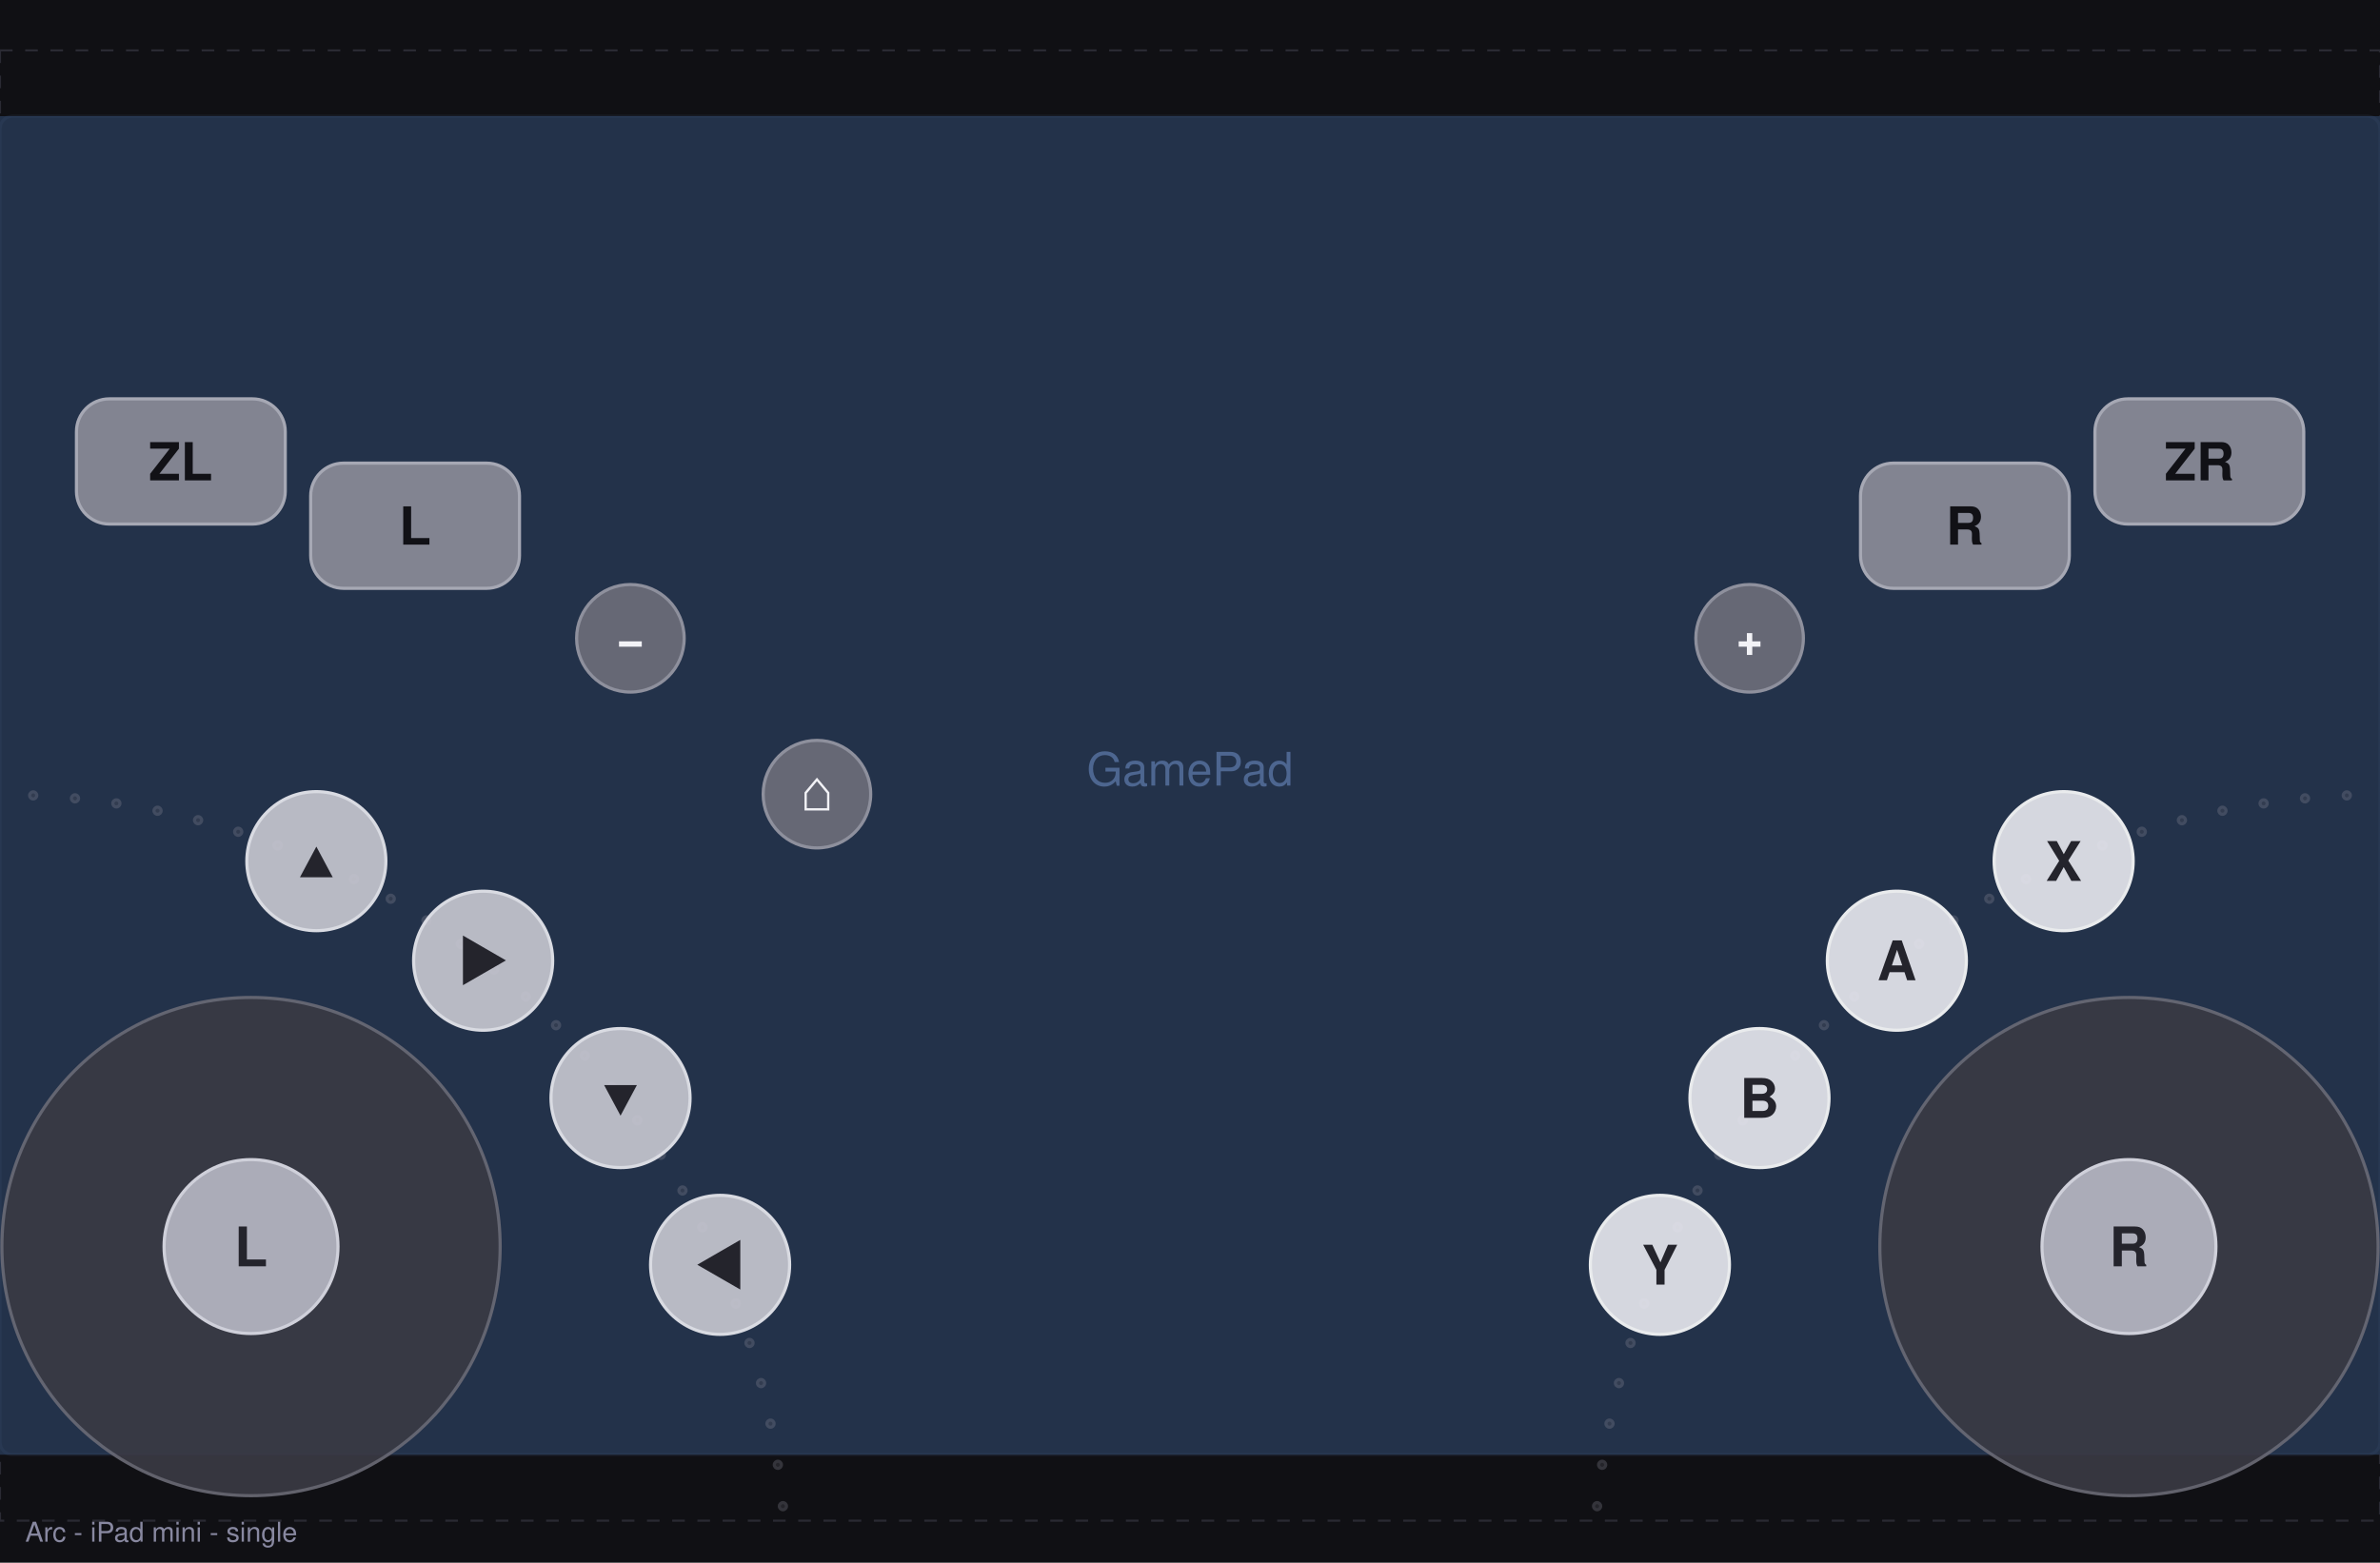
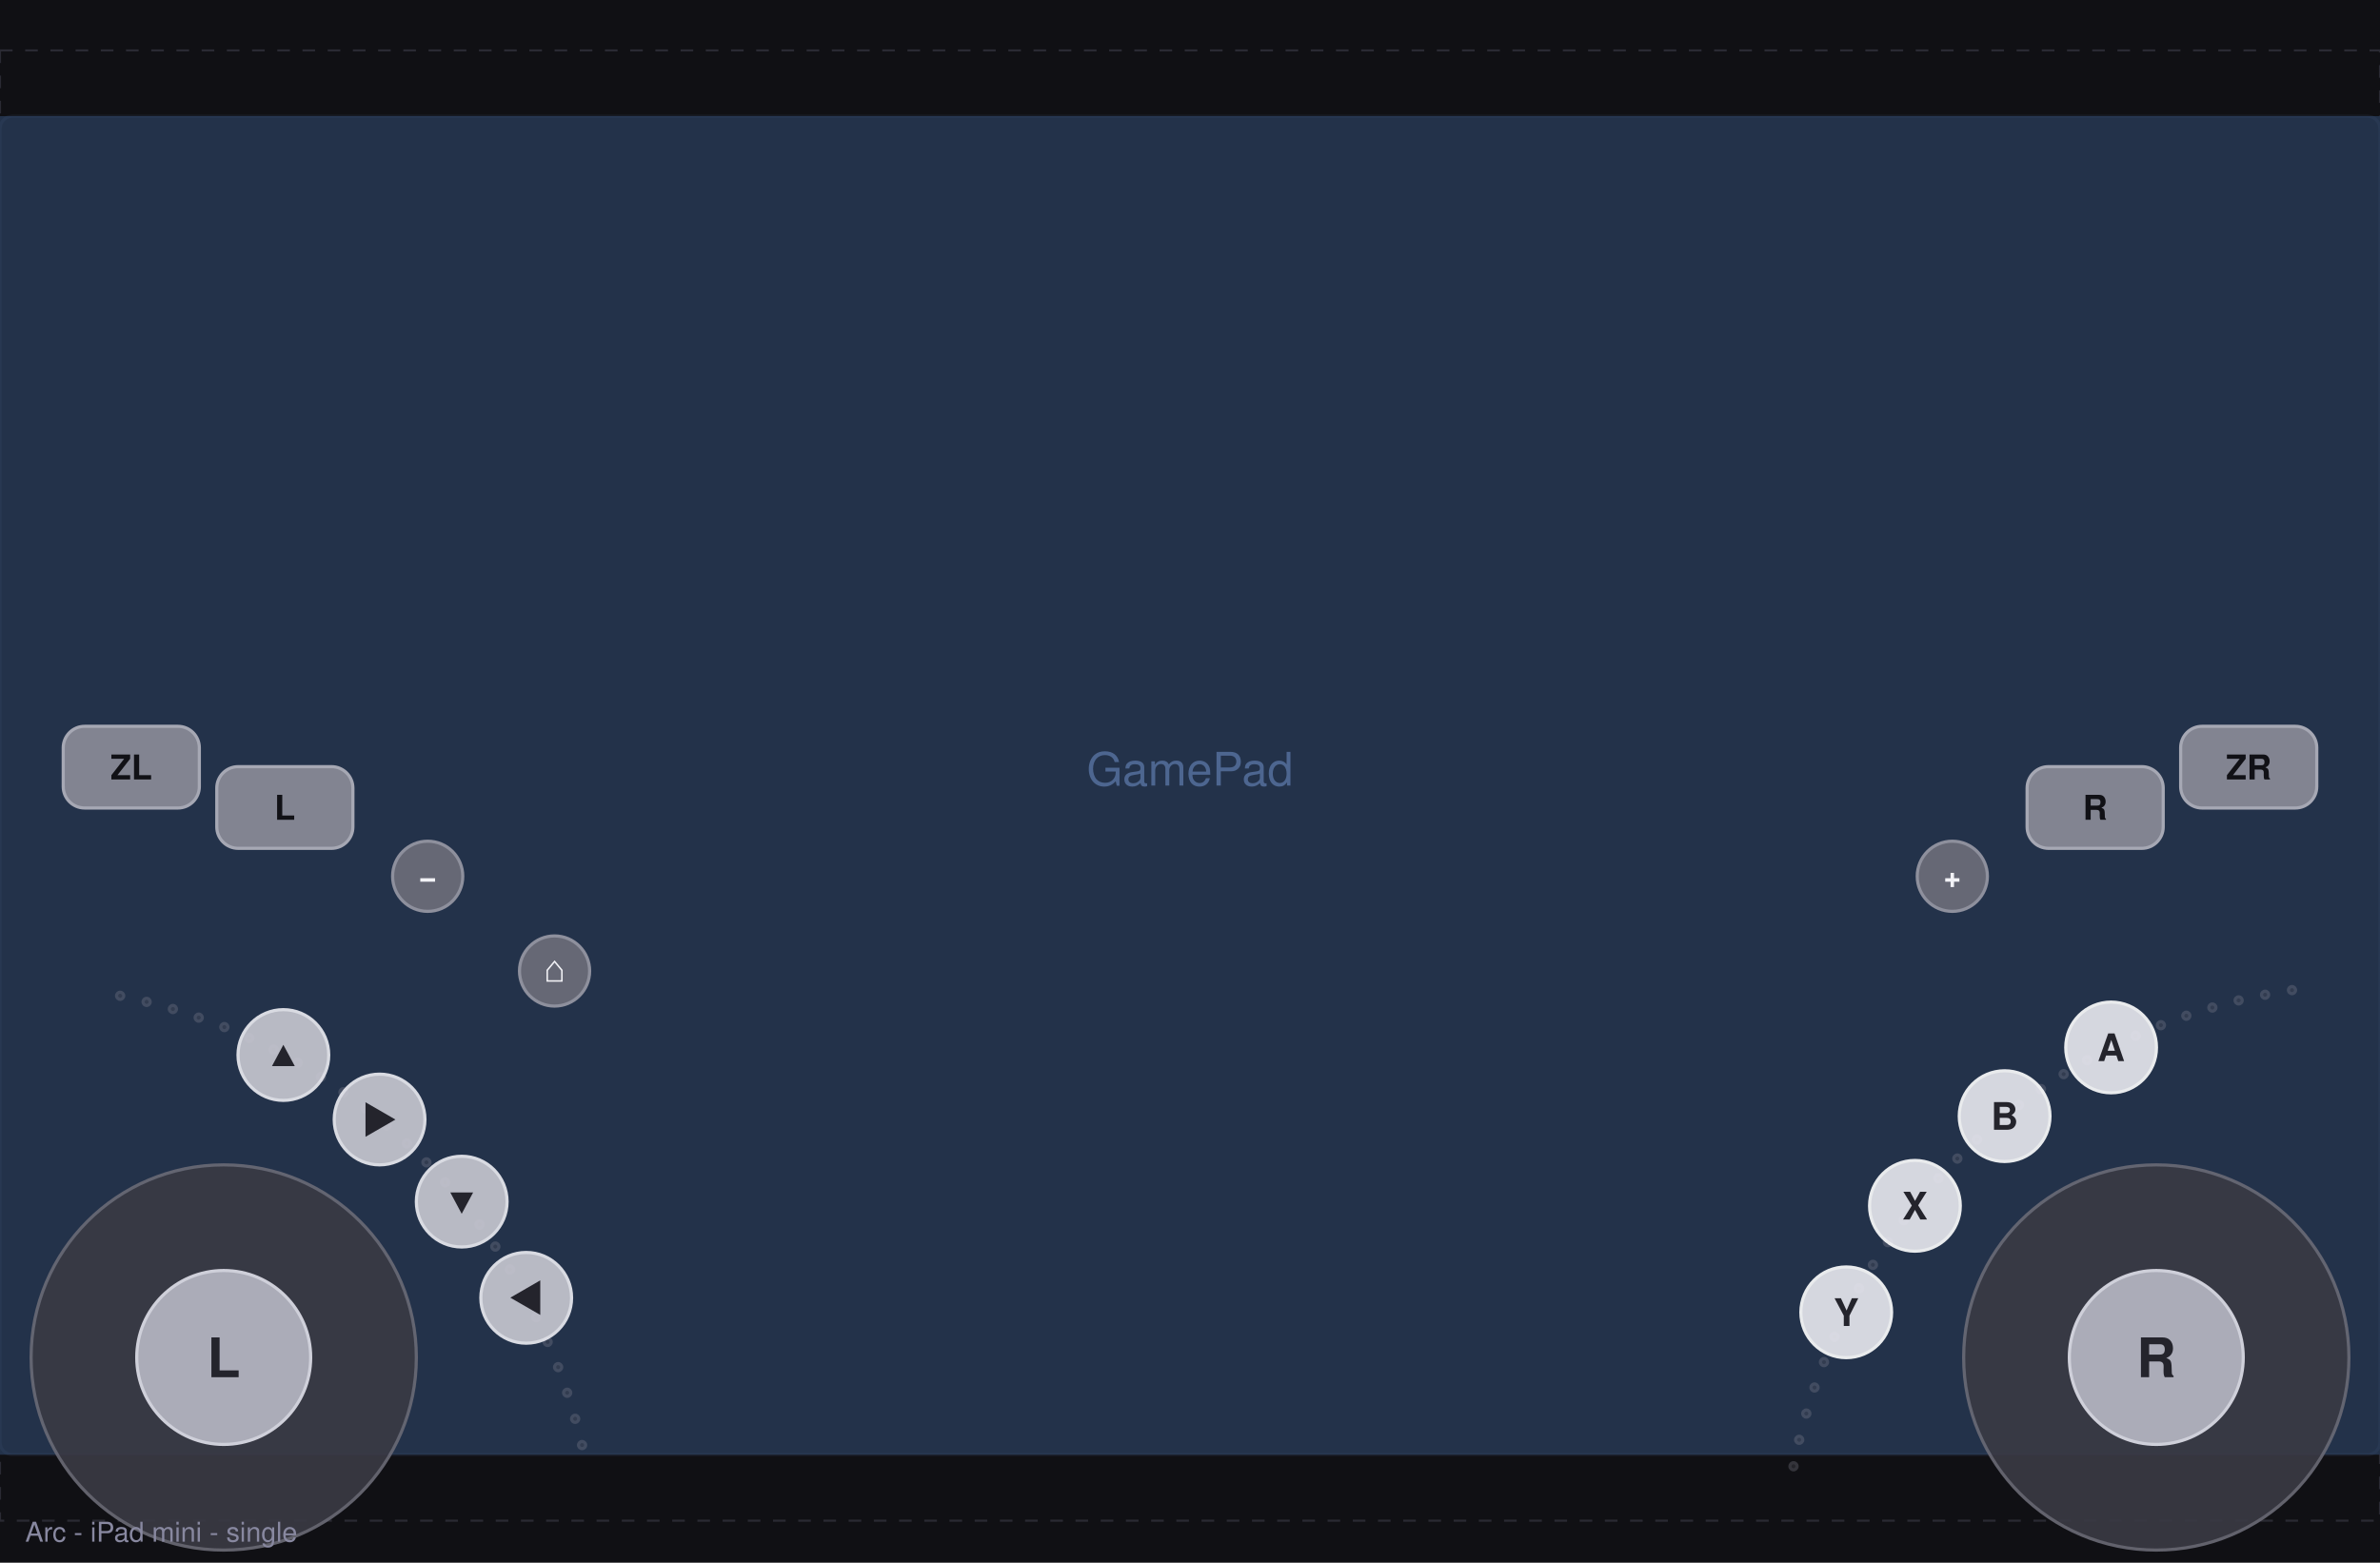
<svg xmlns="http://www.w3.org/2000/svg" width="1133" height="744" viewBox="0 0 1133.0 744.0" font-family="-apple-system, Helvetica, sans-serif">
  <rect width="100%" height="100%" fill="#101014" />
  <rect x="0.0" y="24.0" width="1133.0" height="700.0" fill="none" stroke="#2a2a33" stroke-dasharray="6 6" />
  <rect x="0.0" y="55.3" width="1133.0" height="637.3" fill="#23324a" />
  <text x="566.5" y="374.0" fill="#4d6690" font-size="22" text-anchor="middle">GamePad</text>
  <rect x="0.0" y="55.3" width="1133.0" height="637.3" rx="6.0" fill="none" stroke="#4d6690" stroke-width="1.5" opacity="0.12" />
-   <circle cx="1117.2" cy="378.7" r="1.7" fill="#55555f" stroke="#8a8a96" stroke-width="1.5" opacity="0.3" />
-   <circle cx="1097.3" cy="380.1" r="1.7" fill="#55555f" stroke="#8a8a96" stroke-width="1.5" opacity="0.3" />
-   <circle cx="1077.6" cy="382.5" r="1.7" fill="#55555f" stroke="#8a8a96" stroke-width="1.5" opacity="0.3" />
-   <circle cx="1058.0" cy="386.0" r="1.7" fill="#55555f" stroke="#8a8a96" stroke-width="1.5" opacity="0.3" />
-   <circle cx="1038.7" cy="390.5" r="1.7" fill="#55555f" stroke="#8a8a96" stroke-width="1.5" opacity="0.3" />
-   <circle cx="1019.6" cy="396.0" r="1.7" fill="#55555f" stroke="#8a8a96" stroke-width="1.5" opacity="0.3" />
-   <circle cx="1000.8" cy="402.5" r="1.7" fill="#55555f" stroke="#8a8a96" stroke-width="1.5" opacity="0.3" />
-   <circle cx="982.4" cy="410.0" r="1.7" fill="#55555f" stroke="#8a8a96" stroke-width="1.5" opacity="0.3" />
-   <circle cx="964.5" cy="418.5" r="1.7" fill="#55555f" stroke="#8a8a96" stroke-width="1.5" opacity="0.3" />
-   <circle cx="947.0" cy="427.9" r="1.7" fill="#55555f" stroke="#8a8a96" stroke-width="1.5" opacity="0.3" />
-   <circle cx="930.0" cy="438.2" r="1.7" fill="#55555f" stroke="#8a8a96" stroke-width="1.5" opacity="0.3" />
-   <circle cx="913.6" cy="449.4" r="1.7" fill="#55555f" stroke="#8a8a96" stroke-width="1.5" opacity="0.3" />
-   <circle cx="897.8" cy="461.5" r="1.7" fill="#55555f" stroke="#8a8a96" stroke-width="1.5" opacity="0.3" />
-   <circle cx="882.7" cy="474.4" r="1.7" fill="#55555f" stroke="#8a8a96" stroke-width="1.5" opacity="0.3" />
-   <circle cx="868.3" cy="488.1" r="1.7" fill="#55555f" stroke="#8a8a96" stroke-width="1.5" opacity="0.3" />
-   <circle cx="854.6" cy="502.5" r="1.7" fill="#55555f" stroke="#8a8a96" stroke-width="1.5" opacity="0.3" />
-   <circle cx="841.7" cy="517.6" r="1.7" fill="#55555f" stroke="#8a8a96" stroke-width="1.5" opacity="0.3" />
-   <circle cx="829.6" cy="533.4" r="1.7" fill="#55555f" stroke="#8a8a96" stroke-width="1.5" opacity="0.3" />
-   <circle cx="818.4" cy="549.8" r="1.7" fill="#55555f" stroke="#8a8a96" stroke-width="1.5" opacity="0.3" />
-   <circle cx="808.1" cy="566.8" r="1.7" fill="#55555f" stroke="#8a8a96" stroke-width="1.5" opacity="0.3" />
-   <circle cx="798.7" cy="584.3" r="1.7" fill="#55555f" stroke="#8a8a96" stroke-width="1.5" opacity="0.3" />
-   <circle cx="790.2" cy="602.2" r="1.7" fill="#55555f" stroke="#8a8a96" stroke-width="1.5" opacity="0.3" />
-   <circle cx="782.7" cy="620.6" r="1.7" fill="#55555f" stroke="#8a8a96" stroke-width="1.5" opacity="0.3" />
-   <circle cx="776.2" cy="639.4" r="1.7" fill="#55555f" stroke="#8a8a96" stroke-width="1.5" opacity="0.3" />
-   <circle cx="770.7" cy="658.5" r="1.7" fill="#55555f" stroke="#8a8a96" stroke-width="1.5" opacity="0.3" />
-   <circle cx="766.2" cy="677.8" r="1.7" fill="#55555f" stroke="#8a8a96" stroke-width="1.5" opacity="0.3" />
-   <circle cx="762.7" cy="697.4" r="1.7" fill="#55555f" stroke="#8a8a96" stroke-width="1.5" opacity="0.3" />
-   <circle cx="760.3" cy="717.1" r="1.7" fill="#55555f" stroke="#8a8a96" stroke-width="1.5" opacity="0.3" />
-   <circle cx="15.8" cy="378.7" r="1.7" fill="#55555f" stroke="#8a8a96" stroke-width="1.5" opacity="0.3" />
-   <circle cx="35.7" cy="380.1" r="1.7" fill="#55555f" stroke="#8a8a96" stroke-width="1.5" opacity="0.3" />
-   <circle cx="55.4" cy="382.5" r="1.7" fill="#55555f" stroke="#8a8a96" stroke-width="1.5" opacity="0.3" />
-   <circle cx="75.0" cy="386.0" r="1.7" fill="#55555f" stroke="#8a8a96" stroke-width="1.5" opacity="0.3" />
-   <circle cx="94.3" cy="390.5" r="1.7" fill="#55555f" stroke="#8a8a96" stroke-width="1.5" opacity="0.3" />
-   <circle cx="113.4" cy="396.0" r="1.7" fill="#55555f" stroke="#8a8a96" stroke-width="1.5" opacity="0.3" />
-   <circle cx="132.2" cy="402.5" r="1.7" fill="#55555f" stroke="#8a8a96" stroke-width="1.5" opacity="0.3" />
-   <circle cx="150.6" cy="410.0" r="1.7" fill="#55555f" stroke="#8a8a96" stroke-width="1.5" opacity="0.3" />
-   <circle cx="168.5" cy="418.5" r="1.7" fill="#55555f" stroke="#8a8a96" stroke-width="1.5" opacity="0.3" />
-   <circle cx="186.0" cy="427.9" r="1.7" fill="#55555f" stroke="#8a8a96" stroke-width="1.5" opacity="0.3" />
-   <circle cx="203.0" cy="438.2" r="1.7" fill="#55555f" stroke="#8a8a96" stroke-width="1.5" opacity="0.3" />
-   <circle cx="219.4" cy="449.4" r="1.7" fill="#55555f" stroke="#8a8a96" stroke-width="1.5" opacity="0.3" />
-   <circle cx="235.2" cy="461.5" r="1.7" fill="#55555f" stroke="#8a8a96" stroke-width="1.5" opacity="0.3" />
-   <circle cx="250.3" cy="474.4" r="1.7" fill="#55555f" stroke="#8a8a96" stroke-width="1.5" opacity="0.3" />
-   <circle cx="264.7" cy="488.1" r="1.7" fill="#55555f" stroke="#8a8a96" stroke-width="1.5" opacity="0.3" />
-   <circle cx="278.4" cy="502.5" r="1.7" fill="#55555f" stroke="#8a8a96" stroke-width="1.5" opacity="0.3" />
-   <circle cx="291.3" cy="517.6" r="1.7" fill="#55555f" stroke="#8a8a96" stroke-width="1.5" opacity="0.3" />
-   <circle cx="303.4" cy="533.4" r="1.7" fill="#55555f" stroke="#8a8a96" stroke-width="1.5" opacity="0.3" />
-   <circle cx="314.6" cy="549.8" r="1.7" fill="#55555f" stroke="#8a8a96" stroke-width="1.5" opacity="0.3" />
-   <circle cx="324.9" cy="566.8" r="1.7" fill="#55555f" stroke="#8a8a96" stroke-width="1.5" opacity="0.3" />
-   <circle cx="334.3" cy="584.3" r="1.7" fill="#55555f" stroke="#8a8a96" stroke-width="1.5" opacity="0.3" />
-   <circle cx="342.8" cy="602.2" r="1.7" fill="#55555f" stroke="#8a8a96" stroke-width="1.5" opacity="0.3" />
-   <circle cx="350.3" cy="620.6" r="1.7" fill="#55555f" stroke="#8a8a96" stroke-width="1.5" opacity="0.3" />
-   <circle cx="356.8" cy="639.4" r="1.7" fill="#55555f" stroke="#8a8a96" stroke-width="1.5" opacity="0.3" />
-   <circle cx="362.3" cy="658.5" r="1.7" fill="#55555f" stroke="#8a8a96" stroke-width="1.5" opacity="0.3" />
-   <circle cx="366.8" cy="677.8" r="1.7" fill="#55555f" stroke="#8a8a96" stroke-width="1.5" opacity="0.3" />
-   <circle cx="370.3" cy="697.4" r="1.7" fill="#55555f" stroke="#8a8a96" stroke-width="1.5" opacity="0.3" />
-   <circle cx="372.7" cy="717.1" r="1.7" fill="#55555f" stroke="#8a8a96" stroke-width="1.5" opacity="0.3" />
-   <circle cx="982.4" cy="410.0" r="33.1" fill="#e9e9ef" stroke="#ffffff" stroke-width="1.5" opacity="0.9" />
-   <text x="982.4" y="419.4" fill="#24242c" font-size="26.0" font-weight="600" text-anchor="middle" opacity="1.0">X</text>
-   <circle cx="903.0" cy="457.4" r="33.1" fill="#e9e9ef" stroke="#ffffff" stroke-width="1.5" opacity="0.9" />
-   <text x="903.0" y="466.7" fill="#24242c" font-size="26.0" font-weight="600" text-anchor="middle" opacity="1.0">A</text>
-   <circle cx="837.6" cy="522.8" r="33.1" fill="#e9e9ef" stroke="#ffffff" stroke-width="1.5" opacity="0.9" />
-   <text x="837.6" y="532.2" fill="#24242c" font-size="26.0" font-weight="600" text-anchor="middle" opacity="1.0">B</text>
-   <circle cx="790.2" cy="602.2" r="33.1" fill="#e9e9ef" stroke="#ffffff" stroke-width="1.5" opacity="0.9" />
-   <text x="790.2" y="611.6" fill="#24242c" font-size="26.0" font-weight="600" text-anchor="middle" opacity="1.0">Y</text>
-   <circle cx="1013.5" cy="593.5" r="118.6" fill="#3a3a44" stroke="#6a6a76" stroke-width="1.5" opacity="0.9" />
-   <circle cx="1013.5" cy="593.5" r="41.4" fill="#b8b8c4" stroke="#e0e0ea" stroke-width="1.5" opacity="0.9" />
-   <text x="1013.5" y="602.9" fill="#24242c" font-size="26.0" font-weight="600" text-anchor="middle" opacity="1.0">R</text>
-   <rect x="997.3" y="189.9" width="99.4" height="59.6" rx="15.6" fill="#8d8d99" stroke="#b5b5c0" stroke-width="1.5" opacity="0.9" />
-   <text x="1047.0" y="228.7" fill="#111116" font-size="25.0" font-weight="600" text-anchor="middle" opacity="1.0">ZR</text>
-   <rect x="885.7" y="220.5" width="99.4" height="59.6" rx="15.6" fill="#8d8d99" stroke="#b5b5c0" stroke-width="1.5" opacity="0.9" />
-   <text x="935.4" y="259.3" fill="#111116" font-size="25.0" font-weight="600" text-anchor="middle" opacity="1.0">R</text>
-   <circle cx="832.9" cy="303.9" r="25.6" fill="#6e6e7a" stroke="#9a9aa6" stroke-width="1.5" opacity="0.9" />
-   <text x="832.9" y="311.6" fill="#f2f2f6" font-size="21.5" font-weight="600" text-anchor="middle" opacity="1.0">+</text>
-   <circle cx="150.6" cy="410.0" r="33.1" fill="#c9c9d2" stroke="#ededf3" stroke-width="1.5" opacity="0.9" />
-   <text x="150.6" y="419.4" fill="#24242c" font-size="26.0" font-weight="600" text-anchor="middle" opacity="1.0">▲</text>
-   <circle cx="230.0" cy="457.4" r="33.1" fill="#c9c9d2" stroke="#ededf3" stroke-width="1.5" opacity="0.9" />
-   <text x="230.0" y="466.7" fill="#24242c" font-size="26.0" font-weight="600" text-anchor="middle" opacity="1.0">▶</text>
-   <circle cx="295.4" cy="522.8" r="33.1" fill="#c9c9d2" stroke="#ededf3" stroke-width="1.5" opacity="0.9" />
-   <text x="295.4" y="532.2" fill="#24242c" font-size="26.0" font-weight="600" text-anchor="middle" opacity="1.0">▼</text>
-   <circle cx="342.8" cy="602.2" r="33.1" fill="#c9c9d2" stroke="#ededf3" stroke-width="1.5" opacity="0.9" />
-   <text x="342.8" y="611.6" fill="#24242c" font-size="26.0" font-weight="600" text-anchor="middle" opacity="1.0">◀</text>
-   <circle cx="119.5" cy="593.5" r="118.6" fill="#3a3a44" stroke="#6a6a76" stroke-width="1.5" opacity="0.9" />
-   <circle cx="119.5" cy="593.5" r="41.4" fill="#b8b8c4" stroke="#e0e0ea" stroke-width="1.5" opacity="0.9" />
-   <text x="119.5" y="602.9" fill="#24242c" font-size="26.0" font-weight="600" text-anchor="middle" opacity="1.0">L</text>
-   <rect x="36.4" y="189.9" width="99.4" height="59.6" rx="15.6" fill="#8d8d99" stroke="#b5b5c0" stroke-width="1.5" opacity="0.9" />
-   <text x="86.0" y="228.7" fill="#111116" font-size="25.0" font-weight="600" text-anchor="middle" opacity="1.0">ZL</text>
-   <rect x="147.9" y="220.5" width="99.4" height="59.6" rx="15.6" fill="#8d8d99" stroke="#b5b5c0" stroke-width="1.5" opacity="0.9" />
-   <text x="197.6" y="259.3" fill="#111116" font-size="25.0" font-weight="600" text-anchor="middle" opacity="1.0">L</text>
-   <circle cx="300.1" cy="303.9" r="25.6" fill="#6e6e7a" stroke="#9a9aa6" stroke-width="1.5" opacity="0.9" />
-   <text x="300.1" y="311.6" fill="#f2f2f6" font-size="21.5" font-weight="600" text-anchor="middle" opacity="1.0">−</text>
-   <circle cx="388.9" cy="378.1" r="25.6" fill="#6e6e7a" stroke="#9a9aa6" stroke-width="1.5" opacity="0.9" />
-   <text x="388.9" y="385.9" fill="#f2f2f6" font-size="21.5" font-weight="600" text-anchor="middle" opacity="1.0">⌂</text>
+   <circle cx="1091.1" cy="471.4" r="1.7" fill="#55555f" stroke="#8a8a96" stroke-width="1.5" opacity="0.3" />
+   <circle cx="1078.3" cy="473.6" r="1.7" fill="#55555f" stroke="#8a8a96" stroke-width="1.5" opacity="0.3" />
+   <circle cx="1065.7" cy="476.3" r="1.7" fill="#55555f" stroke="#8a8a96" stroke-width="1.5" opacity="0.3" />
+   <circle cx="1053.2" cy="479.7" r="1.7" fill="#55555f" stroke="#8a8a96" stroke-width="1.5" opacity="0.3" />
+   <circle cx="1040.8" cy="483.6" r="1.7" fill="#55555f" stroke="#8a8a96" stroke-width="1.5" opacity="0.3" />
+   <circle cx="1028.7" cy="488.1" r="1.7" fill="#55555f" stroke="#8a8a96" stroke-width="1.5" opacity="0.3" />
+   <circle cx="1016.7" cy="493.1" r="1.7" fill="#55555f" stroke="#8a8a96" stroke-width="1.5" opacity="0.3" />
+   <circle cx="1005.0" cy="498.7" r="1.7" fill="#55555f" stroke="#8a8a96" stroke-width="1.5" opacity="0.3" />
+   <circle cx="993.6" cy="504.8" r="1.7" fill="#55555f" stroke="#8a8a96" stroke-width="1.5" opacity="0.3" />
+   <circle cx="982.4" cy="511.4" r="1.7" fill="#55555f" stroke="#8a8a96" stroke-width="1.5" opacity="0.3" />
+   <circle cx="971.6" cy="518.5" r="1.7" fill="#55555f" stroke="#8a8a96" stroke-width="1.5" opacity="0.3" />
+   <circle cx="961.1" cy="526.1" r="1.7" fill="#55555f" stroke="#8a8a96" stroke-width="1.5" opacity="0.3" />
+   <circle cx="950.9" cy="534.1" r="1.7" fill="#55555f" stroke="#8a8a96" stroke-width="1.5" opacity="0.3" />
+   <circle cx="941.2" cy="542.6" r="1.7" fill="#55555f" stroke="#8a8a96" stroke-width="1.5" opacity="0.3" />
+   <circle cx="931.8" cy="551.6" r="1.7" fill="#55555f" stroke="#8a8a96" stroke-width="1.5" opacity="0.3" />
+   <circle cx="922.8" cy="561.0" r="1.7" fill="#55555f" stroke="#8a8a96" stroke-width="1.5" opacity="0.3" />
+   <circle cx="914.3" cy="570.7" r="1.7" fill="#55555f" stroke="#8a8a96" stroke-width="1.5" opacity="0.3" />
+   <circle cx="906.3" cy="580.9" r="1.7" fill="#55555f" stroke="#8a8a96" stroke-width="1.5" opacity="0.3" />
+   <circle cx="898.7" cy="591.4" r="1.7" fill="#55555f" stroke="#8a8a96" stroke-width="1.5" opacity="0.3" />
+   <circle cx="891.6" cy="602.2" r="1.7" fill="#55555f" stroke="#8a8a96" stroke-width="1.5" opacity="0.3" />
+   <circle cx="885.0" cy="613.4" r="1.7" fill="#55555f" stroke="#8a8a96" stroke-width="1.5" opacity="0.3" />
+   <circle cx="878.9" cy="624.8" r="1.7" fill="#55555f" stroke="#8a8a96" stroke-width="1.5" opacity="0.3" />
+   <circle cx="873.3" cy="636.5" r="1.7" fill="#55555f" stroke="#8a8a96" stroke-width="1.5" opacity="0.3" />
+   <circle cx="868.3" cy="648.5" r="1.7" fill="#55555f" stroke="#8a8a96" stroke-width="1.5" opacity="0.3" />
+   <circle cx="863.8" cy="660.6" r="1.7" fill="#55555f" stroke="#8a8a96" stroke-width="1.5" opacity="0.3" />
+   <circle cx="859.9" cy="673.0" r="1.7" fill="#55555f" stroke="#8a8a96" stroke-width="1.5" opacity="0.3" />
+   <circle cx="856.5" cy="685.5" r="1.7" fill="#55555f" stroke="#8a8a96" stroke-width="1.5" opacity="0.3" />
+   <circle cx="853.8" cy="698.1" r="1.7" fill="#55555f" stroke="#8a8a96" stroke-width="1.5" opacity="0.3" />
+   <circle cx="57.2" cy="474.1" r="1.7" fill="#55555f" stroke="#8a8a96" stroke-width="1.5" opacity="0.3" />
+   <circle cx="69.8" cy="477.0" r="1.7" fill="#55555f" stroke="#8a8a96" stroke-width="1.5" opacity="0.3" />
+   <circle cx="82.3" cy="480.4" r="1.7" fill="#55555f" stroke="#8a8a96" stroke-width="1.5" opacity="0.3" />
+   <circle cx="94.6" cy="484.5" r="1.7" fill="#55555f" stroke="#8a8a96" stroke-width="1.5" opacity="0.3" />
+   <circle cx="106.8" cy="489.0" r="1.7" fill="#55555f" stroke="#8a8a96" stroke-width="1.5" opacity="0.3" />
+   <circle cx="118.7" cy="494.2" r="1.7" fill="#55555f" stroke="#8a8a96" stroke-width="1.5" opacity="0.3" />
+   <circle cx="130.3" cy="499.8" r="1.7" fill="#55555f" stroke="#8a8a96" stroke-width="1.5" opacity="0.3" />
+   <circle cx="141.7" cy="506.0" r="1.7" fill="#55555f" stroke="#8a8a96" stroke-width="1.5" opacity="0.3" />
+   <circle cx="152.8" cy="512.7" r="1.7" fill="#55555f" stroke="#8a8a96" stroke-width="1.5" opacity="0.3" />
+   <circle cx="163.5" cy="520.0" r="1.7" fill="#55555f" stroke="#8a8a96" stroke-width="1.5" opacity="0.3" />
+   <circle cx="174.0" cy="527.6" r="1.7" fill="#55555f" stroke="#8a8a96" stroke-width="1.5" opacity="0.3" />
+   <circle cx="184.1" cy="535.8" r="1.7" fill="#55555f" stroke="#8a8a96" stroke-width="1.5" opacity="0.3" />
+   <circle cx="193.7" cy="544.4" r="1.7" fill="#55555f" stroke="#8a8a96" stroke-width="1.5" opacity="0.3" />
+   <circle cx="203.0" cy="553.4" r="1.7" fill="#55555f" stroke="#8a8a96" stroke-width="1.5" opacity="0.3" />
+   <circle cx="211.9" cy="562.9" r="1.7" fill="#55555f" stroke="#8a8a96" stroke-width="1.5" opacity="0.3" />
+   <circle cx="220.3" cy="572.7" r="1.7" fill="#55555f" stroke="#8a8a96" stroke-width="1.5" opacity="0.3" />
+   <circle cx="228.3" cy="583.0" r="1.7" fill="#55555f" stroke="#8a8a96" stroke-width="1.5" opacity="0.3" />
+   <circle cx="235.8" cy="593.5" r="1.7" fill="#55555f" stroke="#8a8a96" stroke-width="1.5" opacity="0.3" />
+   <circle cx="242.8" cy="604.4" r="1.7" fill="#55555f" stroke="#8a8a96" stroke-width="1.5" opacity="0.3" />
+   <circle cx="249.3" cy="615.6" r="1.7" fill="#55555f" stroke="#8a8a96" stroke-width="1.5" opacity="0.3" />
+   <circle cx="255.3" cy="627.1" r="1.7" fill="#55555f" stroke="#8a8a96" stroke-width="1.5" opacity="0.3" />
+   <circle cx="260.7" cy="638.9" r="1.7" fill="#55555f" stroke="#8a8a96" stroke-width="1.5" opacity="0.3" />
+   <circle cx="265.7" cy="650.9" r="1.7" fill="#55555f" stroke="#8a8a96" stroke-width="1.5" opacity="0.3" />
+   <circle cx="270.0" cy="663.1" r="1.7" fill="#55555f" stroke="#8a8a96" stroke-width="1.5" opacity="0.3" />
+   <circle cx="273.8" cy="675.5" r="1.7" fill="#55555f" stroke="#8a8a96" stroke-width="1.5" opacity="0.3" />
+   <circle cx="277.1" cy="688.0" r="1.7" fill="#55555f" stroke="#8a8a96" stroke-width="1.5" opacity="0.3" />
+   <circle cx="1005.0" cy="498.7" r="21.6" fill="#e9e9ef" stroke="#ffffff" stroke-width="1.5" opacity="0.9" />
+   <text x="1005.0" y="505.2" fill="#24242c" font-size="18.1" font-weight="600" text-anchor="middle" opacity="1.0">A</text>
+   <circle cx="954.3" cy="531.4" r="21.6" fill="#e9e9ef" stroke="#ffffff" stroke-width="1.5" opacity="0.9" />
+   <text x="954.3" y="537.9" fill="#24242c" font-size="18.1" font-weight="600" text-anchor="middle" opacity="1.0">B</text>
+   <circle cx="911.6" cy="574.1" r="21.6" fill="#e9e9ef" stroke="#ffffff" stroke-width="1.5" opacity="0.9" />
+   <text x="911.6" y="580.6" fill="#24242c" font-size="18.1" font-weight="600" text-anchor="middle" opacity="1.0">X</text>
+   <circle cx="878.9" cy="624.8" r="21.6" fill="#e9e9ef" stroke="#ffffff" stroke-width="1.5" opacity="0.9" />
+   <text x="878.9" y="631.3" fill="#24242c" font-size="18.1" font-weight="600" text-anchor="middle" opacity="1.0">Y</text>
+   <circle cx="1026.5" cy="646.3" r="91.7" fill="#3a3a44" stroke="#6a6a76" stroke-width="1.5" opacity="0.9" />
+   <circle cx="1026.5" cy="646.3" r="41.4" fill="#b8b8c4" stroke="#e0e0ea" stroke-width="1.5" opacity="0.9" />
+   <text x="1026.5" y="655.7" fill="#24242c" font-size="26.0" font-weight="600" text-anchor="middle" opacity="1.0">R</text>
+   <rect x="1038.1" y="345.8" width="64.8" height="38.9" rx="10.2" fill="#8d8d99" stroke="#b5b5c0" stroke-width="1.5" opacity="0.9" />
+   <text x="1070.5" y="371.1" fill="#111116" font-size="16.3" font-weight="600" text-anchor="middle" opacity="1.0">ZR</text>
+   <rect x="965.0" y="365.0" width="64.8" height="38.9" rx="10.2" fill="#8d8d99" stroke="#b5b5c0" stroke-width="1.5" opacity="0.9" />
+   <text x="997.4" y="390.3" fill="#111116" font-size="16.3" font-weight="600" text-anchor="middle" opacity="1.0">R</text>
+   <circle cx="929.4" cy="417.2" r="16.7" fill="#6e6e7a" stroke="#9a9aa6" stroke-width="1.5" opacity="0.9" />
+   <text x="929.4" y="422.2" fill="#f2f2f6" font-size="14.0" font-weight="600" text-anchor="middle" opacity="1.0">+</text>
+   <circle cx="134.9" cy="502.3" r="21.6" fill="#c9c9d2" stroke="#ededf3" stroke-width="1.5" opacity="0.9" />
+   <text x="134.9" y="508.8" fill="#24242c" font-size="18.1" font-weight="600" text-anchor="middle" opacity="1.0">▲</text>
+   <circle cx="180.7" cy="533.0" r="21.6" fill="#c9c9d2" stroke="#ededf3" stroke-width="1.5" opacity="0.9" />
+   <text x="180.7" y="539.6" fill="#24242c" font-size="18.1" font-weight="600" text-anchor="middle" opacity="1.0">▶</text>
+   <circle cx="219.8" cy="572.1" r="21.6" fill="#c9c9d2" stroke="#ededf3" stroke-width="1.5" opacity="0.9" />
+   <text x="219.8" y="578.6" fill="#24242c" font-size="18.1" font-weight="600" text-anchor="middle" opacity="1.0">▼</text>
+   <circle cx="250.5" cy="617.9" r="21.6" fill="#c9c9d2" stroke="#ededf3" stroke-width="1.5" opacity="0.9" />
+   <text x="250.5" y="624.4" fill="#24242c" font-size="18.1" font-weight="600" text-anchor="middle" opacity="1.0">◀</text>
+   <circle cx="106.5" cy="646.3" r="91.7" fill="#3a3a44" stroke="#6a6a76" stroke-width="1.5" opacity="0.9" />
+   <circle cx="106.5" cy="646.3" r="41.4" fill="#b8b8c4" stroke="#e0e0ea" stroke-width="1.5" opacity="0.9" />
+   <text x="106.5" y="655.7" fill="#24242c" font-size="26.0" font-weight="600" text-anchor="middle" opacity="1.0">L</text>
+   <rect x="30.1" y="345.8" width="64.8" height="38.9" rx="10.2" fill="#8d8d99" stroke="#b5b5c0" stroke-width="1.5" opacity="0.9" />
+   <text x="62.5" y="371.1" fill="#111116" font-size="16.3" font-weight="600" text-anchor="middle" opacity="1.0">ZL</text>
+   <rect x="103.2" y="365.0" width="64.8" height="38.9" rx="10.2" fill="#8d8d99" stroke="#b5b5c0" stroke-width="1.5" opacity="0.9" />
+   <text x="135.6" y="390.3" fill="#111116" font-size="16.3" font-weight="600" text-anchor="middle" opacity="1.0">L</text>
+   <circle cx="203.6" cy="417.2" r="16.7" fill="#6e6e7a" stroke="#9a9aa6" stroke-width="1.5" opacity="0.9" />
+   <text x="203.6" y="422.2" fill="#f2f2f6" font-size="14.0" font-weight="600" text-anchor="middle" opacity="1.0">−</text>
+   <circle cx="264.0" cy="462.3" r="16.7" fill="#6e6e7a" stroke="#9a9aa6" stroke-width="1.5" opacity="0.9" />
+   <text x="264.0" y="467.4" fill="#f2f2f6" font-size="14.0" font-weight="600" text-anchor="middle" opacity="1.0">⌂</text>
  <text x="12" y="734.0" fill="#8888a0" font-size="13">Arc - iPad mini - single</text>
</svg>
